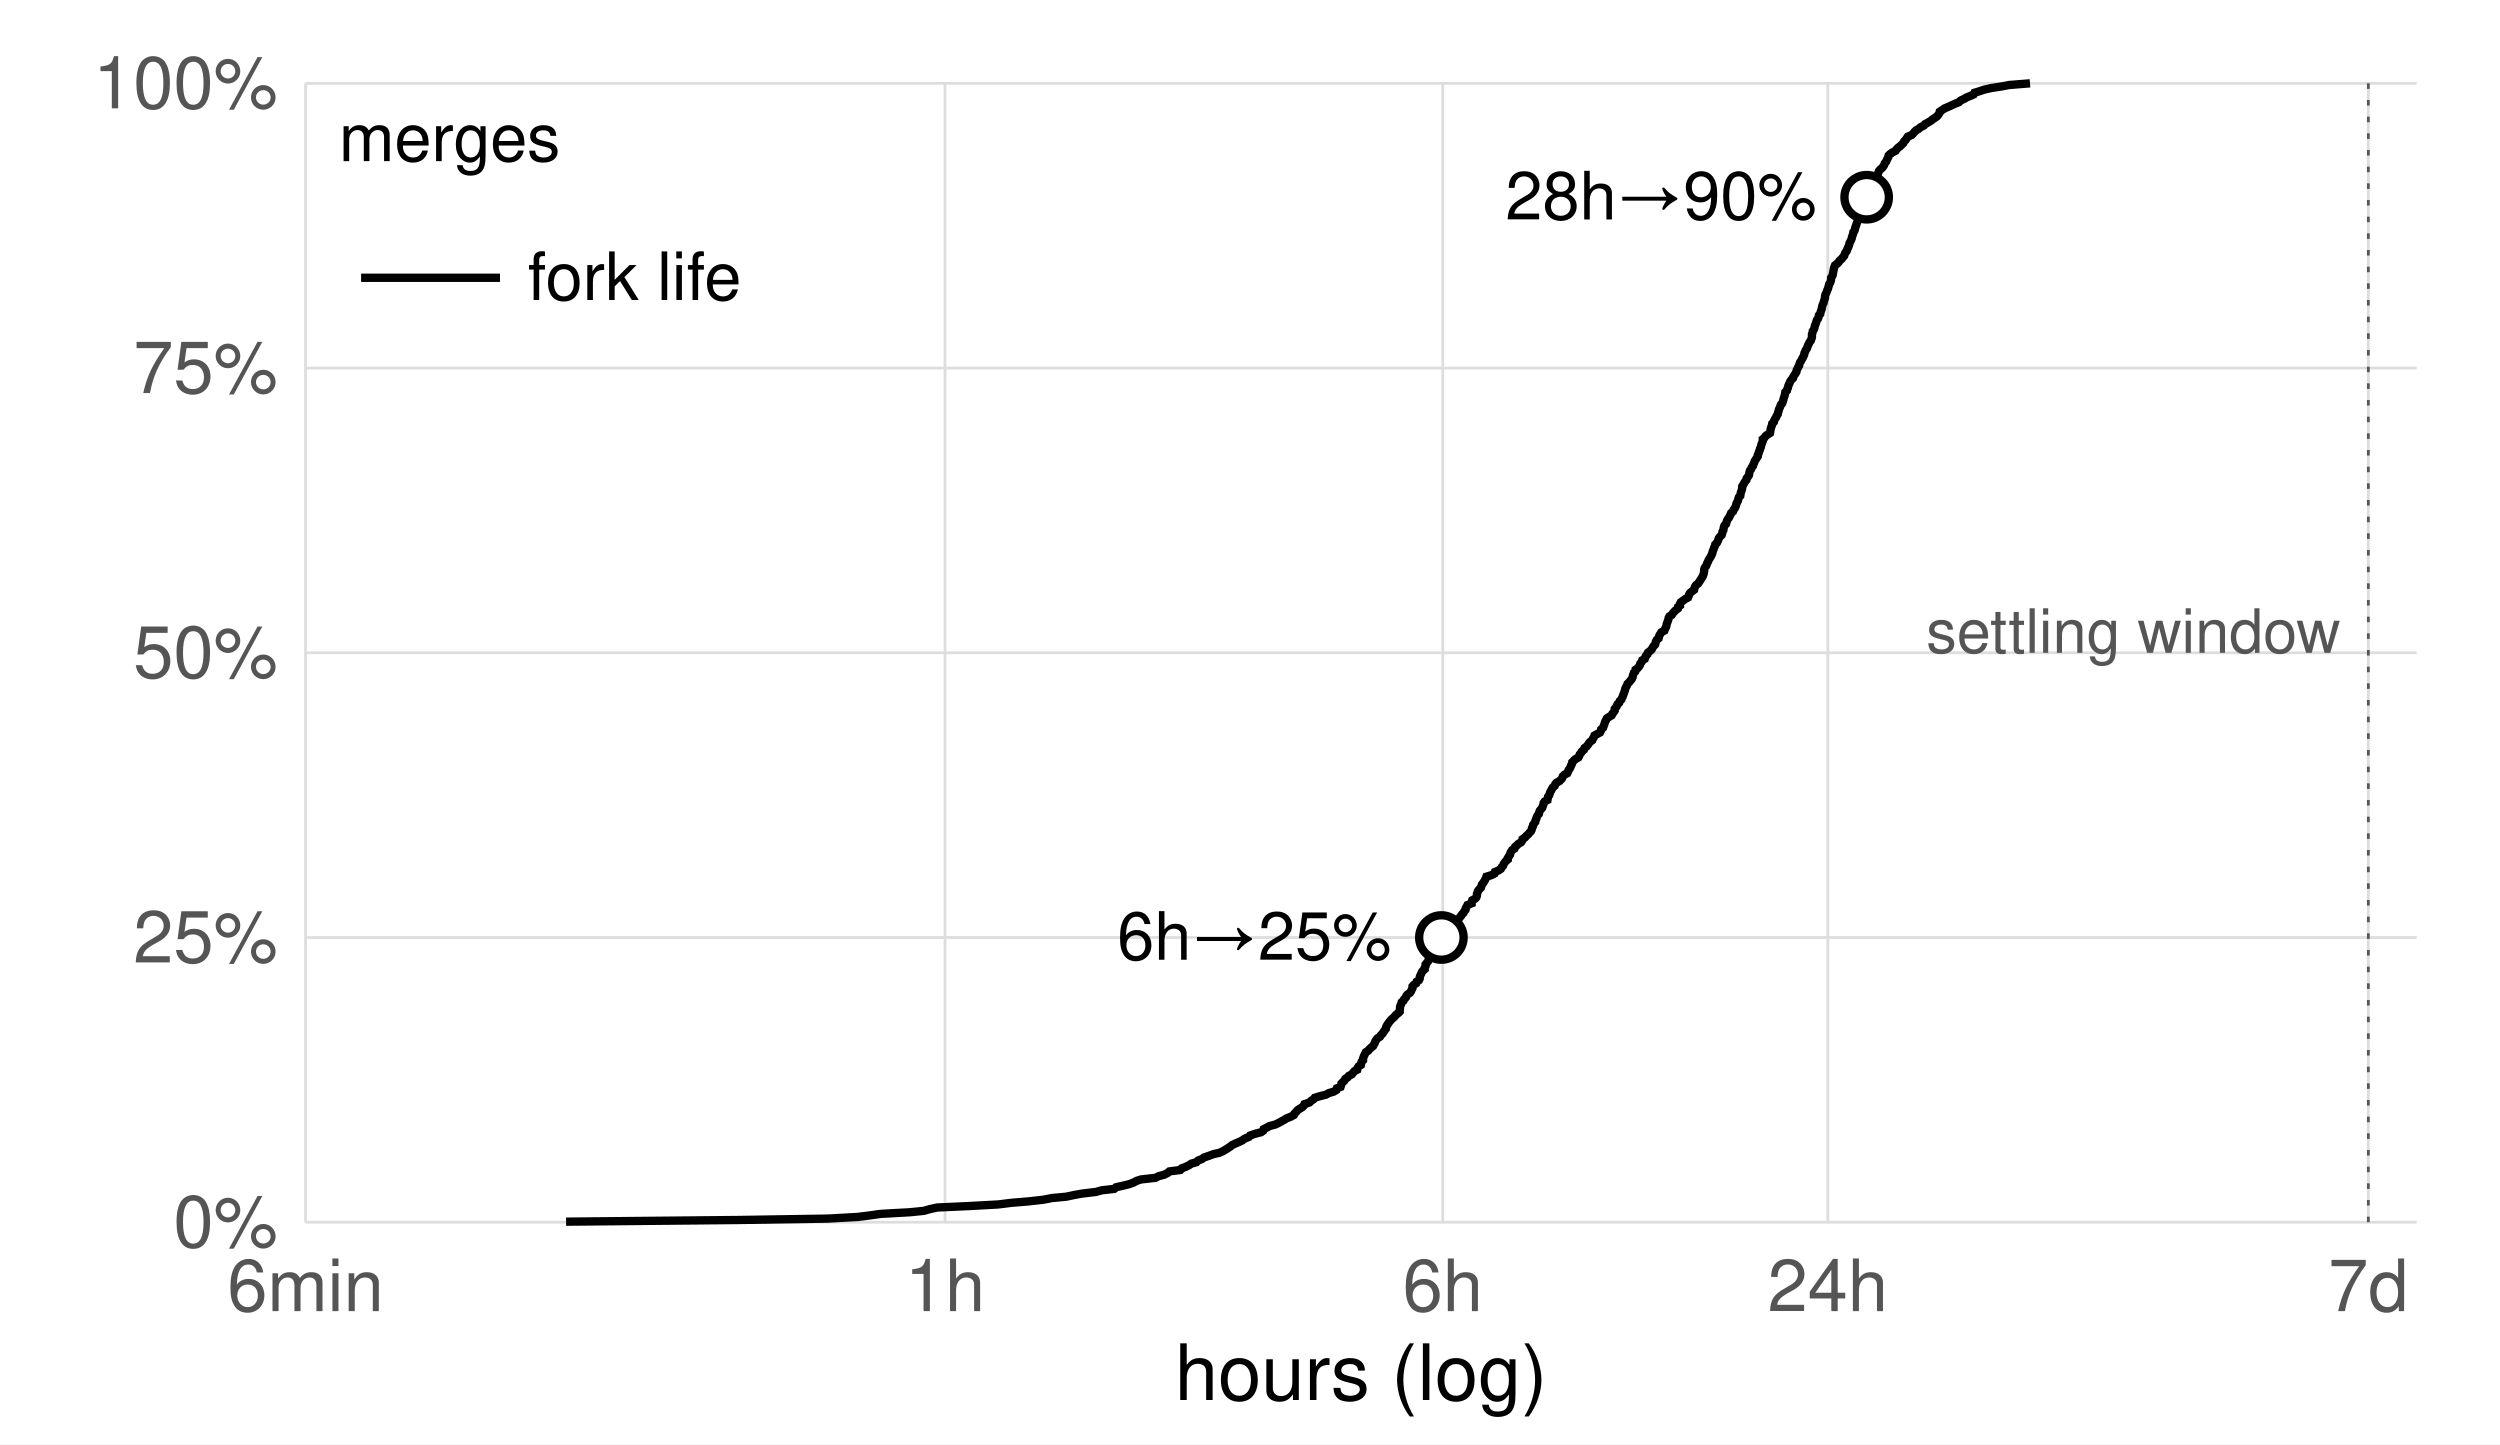
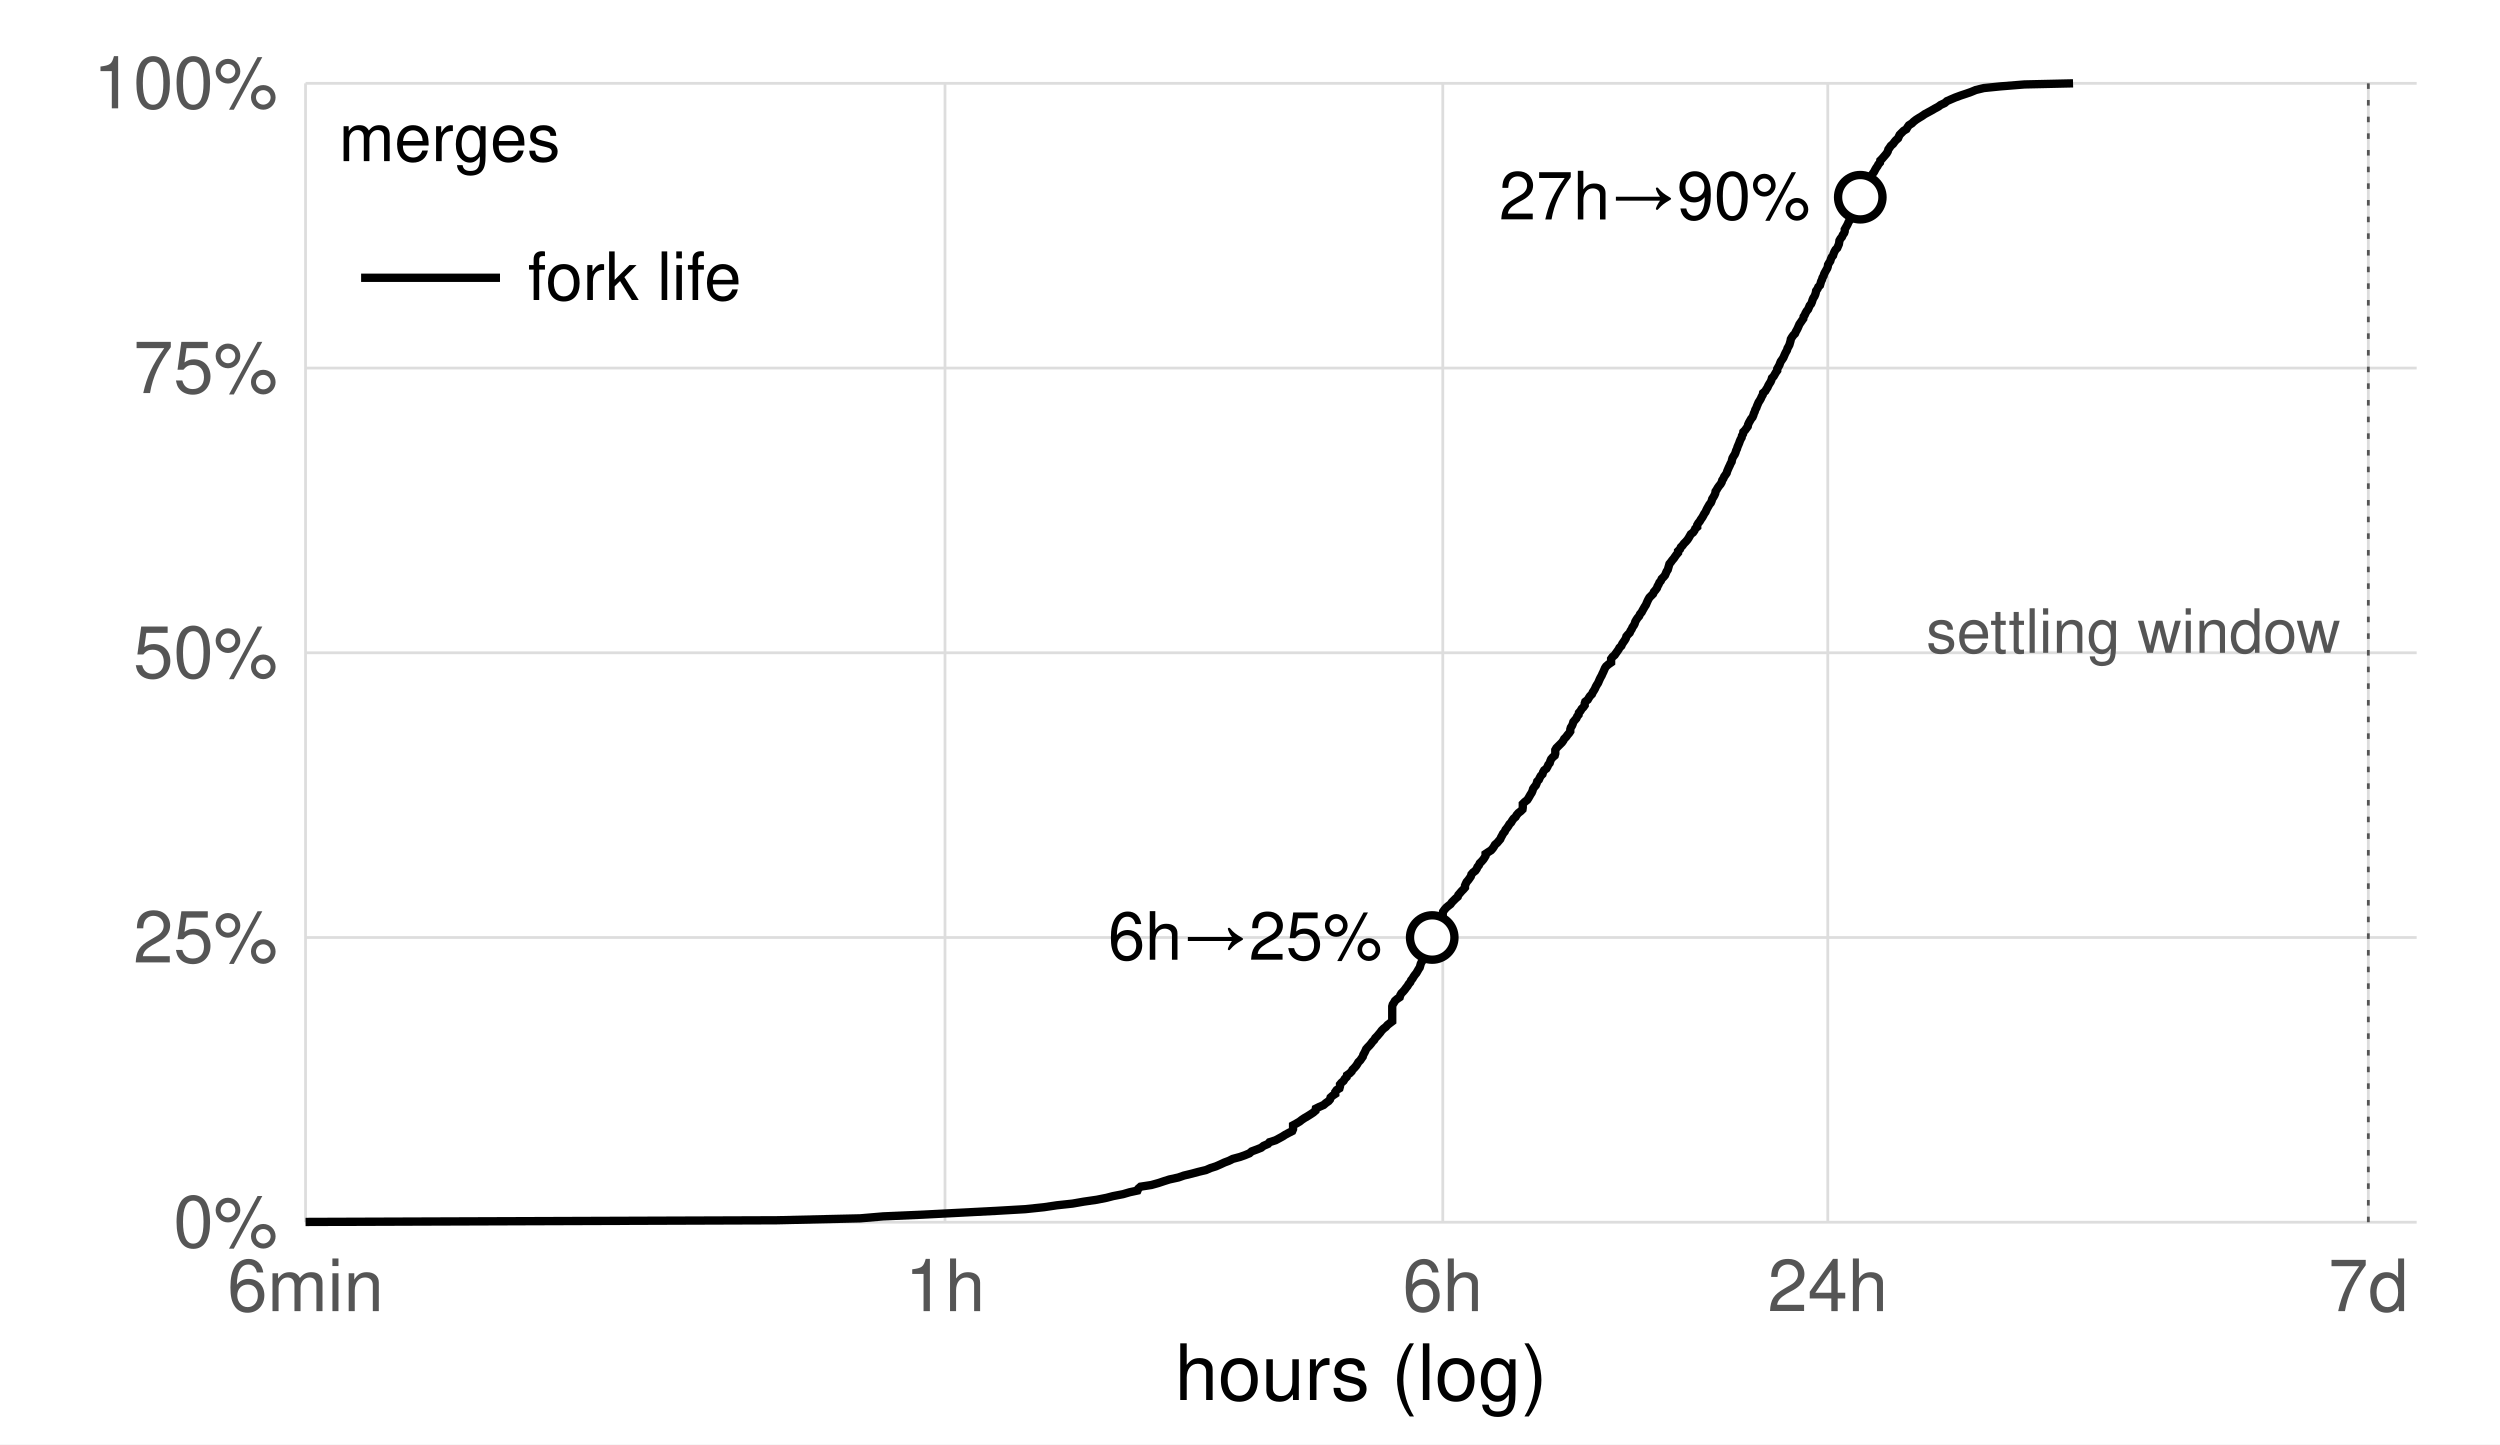
<svg xmlns="http://www.w3.org/2000/svg" width="900" height="520" viewBox="0 0 900 520">
  <rect width="900" height="520" fill="#ffffff" />
  <line x1="110" x2="870" y1="440.0" y2="440.0" stroke="#dddddd" />
  <text x="100.0" y="449.0" font-family="Helvetica, Arial, sans-serif" font-size="26" text-anchor="end" fill="#555555">0%</text>
  <line x1="110" x2="870" y1="337.5" y2="337.5" stroke="#dddddd" />
  <text x="100.0" y="346.5" font-family="Helvetica, Arial, sans-serif" font-size="26" text-anchor="end" fill="#555555">25%</text>
  <line x1="110" x2="870" y1="235.0" y2="235.0" stroke="#dddddd" />
  <text x="100.0" y="244.0" font-family="Helvetica, Arial, sans-serif" font-size="26" text-anchor="end" fill="#555555">50%</text>
  <line x1="110" x2="870" y1="132.5" y2="132.5" stroke="#dddddd" />
  <text x="100.0" y="141.5" font-family="Helvetica, Arial, sans-serif" font-size="26" text-anchor="end" fill="#555555">75%</text>
  <line x1="110" x2="870" y1="30.0" y2="30.0" stroke="#dddddd" />
  <text x="100.0" y="39.0" font-family="Helvetica, Arial, sans-serif" font-size="26" text-anchor="end" fill="#555555">100%</text>
  <line y1="30" y2="440" x1="110.0" x2="110.0" stroke="#dddddd" />
  <text x="110.0" y="472.0" font-family="Helvetica, Arial, sans-serif" font-size="26" text-anchor="middle" fill="#555555">6min</text>
  <line y1="30" y2="440" x1="340.2" x2="340.2" stroke="#dddddd" />
  <text x="340.2" y="472.0" font-family="Helvetica, Arial, sans-serif" font-size="26" text-anchor="middle" fill="#555555">1h</text>
  <line y1="30" y2="440" x1="519.4" x2="519.4" stroke="#dddddd" />
  <text x="519.4" y="472.0" font-family="Helvetica, Arial, sans-serif" font-size="26" text-anchor="middle" fill="#555555">6h</text>
  <line y1="30" y2="440" x1="658.0" x2="658.0" stroke="#dddddd" />
  <text x="658.0" y="472.0" font-family="Helvetica, Arial, sans-serif" font-size="26" text-anchor="middle" fill="#555555">24h</text>
  <line y1="30" y2="440" x1="852.6" x2="852.6" stroke="#dddddd" />
  <text x="852.6" y="472.0" font-family="Helvetica, Arial, sans-serif" font-size="26" text-anchor="middle" fill="#555555">7d</text>
  <text x="490.0" y="504.0" font-family="Helvetica, Arial, sans-serif" font-size="28" text-anchor="middle" fill="#000000">hours (log)</text>
  <text x="122.0" y="58.0" font-family="Helvetica, Arial, sans-serif" font-size="24" text-anchor="start" fill="#000000">merges</text>
  <line y1="30" y2="440" x1="852.6" x2="852.6" stroke="#555555" stroke-dasharray="2 4" />
  <text x="842.6" y="235.0" font-family="Helvetica, Arial, sans-serif" font-size="22" text-anchor="end" fill="#555555">settling window</text>
-   <polyline fill="none" stroke="#000000" stroke-width="3" points="203.8,439.8 265.7,439.2 297.9,438.7 308.7,438.1 312.8,437.6 317.0,437.0 327.7,436.4 332.6,435.9 334.7,435.3 337.4,434.7 348.5,434.2 359.4,433.6 364.2,433.0 370.3,432.5 375.6,431.9 378.7,431.3 383.9,430.8 386.7,430.2 389.5,429.7 394.5,429.1 396.7,428.5 401.1,428.0 401.8,427.4 404.5,426.8 406.5,426.3 408.1,425.7 409.2,425.1 410.8,424.6 416.0,424.0 417.2,423.4 419.1,422.9 420.3,422.3 421.0,421.7 424.9,421.2 425.4,420.6 426.8,420.1 428.0,419.5 428.9,418.9 430.7,418.4 431.3,417.8 432.8,417.2 433.4,416.7 435.2,416.1 436.8,415.5 439.0,415.0 440.3,414.4 441.3,413.8 442.1,413.3 443.0,412.7 443.6,412.2 444.9,411.6 446.3,411.0 447.3,410.5 448.1,409.9 449.6,409.3 450.0,408.8 451.7,408.2 454.0,407.6 454.7,407.1 454.9,406.5 456.1,405.9 457.0,405.4 459.2,404.8 460.4,404.2 461.3,403.7 462.4,403.1 463.2,402.6 464.7,402.0 465.8,401.4 466.0,400.9 466.6,400.3 467.1,399.7 467.8,399.2 468.8,398.6 469.4,398.0 469.6,397.5 471.4,396.9 472.0,396.3 472.8,395.8 473.3,395.2 474.9,394.7 477.3,394.1 478.4,393.5 480.1,393.0 481.1,392.4 481.3,391.8 482.6,391.3 482.8,390.7 482.9,390.1 483.4,389.6 484.0,389.0 484.3,388.4 485.1,387.9 485.6,387.3 486.6,386.8 487.1,386.2 487.6,385.6 488.6,385.1 488.7,384.5 489.1,383.9 489.9,383.4 490.0,382.8 490.2,382.2 490.7,381.7 490.7,381.1 490.9,380.5 491.1,380.0 491.4,379.4 491.7,378.8 492.5,378.3 493.0,377.7 493.5,377.2 494.3,376.6 494.6,376.0 494.9,375.5 495.1,374.9 495.5,374.3 495.9,373.8 496.8,373.2 497.2,372.6 497.7,372.1 498.1,371.5 498.5,370.9 498.9,370.4 499.0,369.8 499.2,369.3 499.6,368.7 500.0,368.1 500.4,367.6 500.9,367.0 501.6,366.4 502.1,365.9 502.6,365.3 503.4,364.7 503.9,364.2 503.9,363.6 504.0,363.0 504.0,362.5 504.2,361.9 504.5,361.3 504.6,360.8 505.3,360.2 505.5,359.7 506.1,359.1 506.3,358.5 506.7,358.0 507.6,357.4 508.0,356.8 508.2,356.3 508.5,355.7 508.5,355.1 508.9,354.6 509.8,354.0 510.0,353.4 510.8,352.9 511.1,352.3 511.1,351.8 511.3,351.2 511.6,350.6 511.8,350.1 512.2,349.5 512.9,348.9 512.9,348.4 513.2,347.8 513.2,347.2 513.6,346.7 514.1,346.1 514.3,345.5 514.4,345.0 514.5,344.4 515.2,343.9 515.4,343.3 515.6,342.7 516.0,342.2 516.7,341.6 517.1,341.0 517.2,340.5 517.4,339.9 517.8,339.3 518.3,338.8 518.6,338.2 518.9,337.6 519.1,337.1 520.1,336.5 520.5,335.9 520.7,335.4 521.3,334.8 521.6,334.3 522.4,333.7 523.7,333.1 524.0,332.6 524.6,332.0 524.8,331.4 525.1,330.9 525.5,330.3 526.0,329.7 526.3,329.2 526.9,328.6 527.2,328.0 527.6,327.5 527.7,326.9 528.0,326.4 528.3,325.8 529.8,325.2 529.8,324.7 530.0,324.1 531.1,323.5 531.5,323.0 531.7,322.4 531.7,321.8 531.9,321.3 532.1,320.7 532.6,320.1 533.1,319.6 533.3,319.0 533.5,318.4 533.9,317.9 534.3,317.3 534.6,316.8 534.9,316.2 535.1,315.6 536.8,315.1 538.0,314.5 538.2,313.9 539.4,313.4 540.3,312.8 540.6,312.2 541.1,311.7 541.3,311.1 541.7,310.5 542.1,310.0 542.8,309.4 542.8,308.9 543.2,308.3 543.6,307.7 543.7,307.2 544.0,306.6 544.4,306.0 545.2,305.5 545.4,304.9 546.1,304.3 546.6,303.8 547.6,303.2 548.0,302.6 548.1,302.1 549.0,301.5 549.5,300.9 550.1,300.4 550.6,299.8 551.1,299.3 551.4,298.7 551.5,298.1 551.8,297.6 551.9,297.0 552.3,296.4 552.7,295.9 552.8,295.3 553.1,294.7 553.2,294.2 553.5,293.6 554.0,293.0 554.1,292.5 554.3,291.9 554.7,291.4 555.2,290.8 555.4,290.2 555.6,289.7 555.7,289.1 556.1,288.5 557.1,288.0 557.2,287.4 557.3,286.8 557.7,286.3 557.9,285.7 558.1,285.1 558.4,284.6 558.7,284.0 559.0,283.5 559.7,282.9 559.9,282.3 560.3,281.8 561.4,281.2 562.0,280.6 562.4,280.1 562.6,279.5 563.2,278.9 564.2,278.4 564.5,277.8 564.7,277.2 565.1,276.7 565.4,276.1 565.6,275.5 565.9,275.0 566.0,274.4 566.5,273.9 567.1,273.3 568.2,272.7 568.5,272.2 568.7,271.6 569.2,271.0 569.5,270.5 570.2,269.9 570.4,269.3 571.1,268.8 571.6,268.2 572.0,267.6 572.4,267.1 573.2,266.5 573.4,266.0 573.8,265.4 574.0,264.8 574.9,264.3 576.0,263.7 576.3,263.1 576.4,262.6 577.1,262.0 577.3,261.4 577.5,260.9 577.7,260.3 577.9,259.7 578.2,259.2 578.5,258.6 579.4,258.0 580.2,257.5 580.5,256.9 580.9,256.4 581.3,255.8 581.3,255.2 581.7,254.7 582.1,254.1 582.3,253.5 582.9,253.0 583.1,252.4 583.7,251.8 583.9,251.3 584.2,250.7 584.4,250.1 584.6,249.6 584.8,249.0 585.0,248.5 585.1,247.9 585.4,247.3 585.7,246.8 585.9,246.2 586.5,245.6 586.9,245.1 587.4,244.5 587.7,243.9 587.8,243.4 588.0,242.8 588.2,242.2 588.7,241.7 588.8,241.1 589.5,240.6 590.0,240.0 590.4,239.4 590.5,238.9 591.0,238.3 591.2,237.7 592.1,237.2 592.3,236.6 592.6,236.0 593.1,235.5 593.3,234.9 594.1,234.3 594.6,233.8 594.9,233.2 595.3,232.6 595.8,232.1 596.0,231.5 596.1,231.0 596.4,230.4 597.1,229.8 597.2,229.3 597.4,228.7 597.8,228.1 598.1,227.6 599.2,227.0 599.4,226.4 599.7,225.9 599.9,225.3 600.0,224.7 600.2,224.2 600.4,223.6 600.6,223.1 600.7,222.5 601.0,221.9 601.8,221.4 602.2,220.8 602.7,220.2 603.2,219.7 604.0,219.1 604.1,218.5 604.8,218.0 604.8,217.4 605.1,216.8 605.8,216.3 606.6,215.7 607.7,215.1 607.9,214.6 608.1,214.0 608.4,213.5 609.1,212.9 609.9,212.3 610.0,211.8 610.2,211.2 610.6,210.6 611.3,210.1 611.7,209.5 612.1,208.9 612.4,208.4 612.8,207.8 613.1,207.2 613.3,206.7 613.4,206.1 613.5,205.6 613.5,205.0 613.7,204.4 614.1,203.9 614.4,203.3 614.6,202.7 614.9,202.2 615.1,201.6 615.5,201.0 615.8,200.5 616.1,199.9 616.4,199.3 616.5,198.8 616.7,198.2 616.9,197.7 617.1,197.1 617.4,196.5 617.5,196.0 618.1,195.4 618.4,194.8 618.6,194.3 618.8,193.7 619.3,193.1 619.8,192.6 620.0,192.0 620.1,191.4 620.4,190.9 620.5,190.3 620.6,189.7 620.8,189.2 621.4,188.6 621.5,188.1 621.7,187.5 622.0,186.9 622.4,186.4 622.7,185.8 623.0,185.2 623.2,184.7 623.9,184.1 624.1,183.5 624.5,183.0 624.8,182.4 625.0,181.8 625.1,181.3 625.4,180.7 625.7,180.2 625.8,179.6 626.0,179.0 626.5,178.5 626.6,177.9 626.7,177.3 626.9,176.8 627.1,176.2 627.2,175.6 627.2,175.1 627.6,174.5 627.9,173.9 628.2,173.4 628.7,172.8 628.8,172.2 629.2,171.7 629.6,171.1 629.7,170.6 629.8,170.0 630.0,169.4 630.4,168.9 630.6,168.3 631.1,167.7 631.2,167.2 631.5,166.6 631.7,166.0 632.0,165.5 632.4,164.9 632.8,164.3 632.8,163.8 633.1,163.2 633.2,162.7 633.5,162.1 633.6,161.5 633.9,161.0 634.0,160.4 634.2,159.8 634.4,159.3 634.6,158.7 634.6,158.1 635.2,157.6 635.6,157.0 636.4,156.4 637.2,155.9 637.3,155.3 637.4,154.7 637.5,154.2 637.7,153.6 637.9,153.1 638.0,152.5 638.6,151.9 638.7,151.4 639.0,150.8 639.4,150.2 639.6,149.7 640.0,149.1 640.1,148.5 640.3,148.0 640.4,147.4 640.7,146.8 640.9,146.3 641.1,145.7 641.6,145.2 641.8,144.6 642.0,144.0 642.1,143.5 642.3,142.9 642.5,142.3 642.6,141.8 642.7,141.2 643.3,140.6 643.4,140.1 643.7,139.5 643.8,138.9 644.0,138.4 644.3,137.8 644.5,137.3 644.9,136.7 645.5,136.1 645.6,135.6 646.0,135.0 646.4,134.4 646.7,133.9 646.8,133.3 647.1,132.7 647.3,132.2 647.7,131.6 647.8,131.0 648.0,130.5 648.4,129.9 648.7,129.3 649.0,128.8 649.3,128.2 649.5,127.7 649.6,127.1 649.9,126.5 650.1,126.0 650.5,125.4 650.7,124.8 650.9,124.3 651.2,123.7 651.5,123.1 651.9,122.6 652.1,122.0 652.3,121.4 652.3,120.9 652.3,120.3 652.5,119.8 652.6,119.2 653.0,118.6 653.2,118.1 653.3,117.5 653.5,116.9 653.7,116.4 653.9,115.8 654.1,115.2 654.5,114.7 654.7,114.1 654.8,113.5 655.3,113.0 655.4,112.4 655.6,111.8 655.8,111.3 655.9,110.7 656.0,110.2 656.2,109.6 656.5,109.0 656.6,108.5 656.8,107.9 657.0,107.3 657.0,106.8 657.1,106.2 657.4,105.6 657.6,105.1 657.8,104.5 658.1,103.9 658.2,103.4 658.4,102.8 658.5,102.3 658.9,101.7 659.1,101.1 659.2,100.6 659.2,100.0 659.6,99.4 659.8,98.9 659.9,98.3 660.0,97.7 660.1,97.2 660.2,96.6 660.4,96.0 660.6,95.5 661.4,94.9 661.9,94.4 662.3,93.8 663.0,93.2 663.4,92.7 663.9,92.1 664.1,91.5 664.3,91.0 664.8,90.4 665.0,89.8 665.2,89.3 665.5,88.7 665.7,88.1 665.8,87.6 666.1,87.0 666.4,86.4 666.6,85.9 666.7,85.3 666.9,84.8 667.1,84.2 667.2,83.6 667.6,83.1 667.8,82.5 667.9,81.9 668.1,81.4 668.3,80.8 668.5,80.2 668.7,79.7 668.9,79.1 669.1,78.5 669.2,78.0 669.3,77.4 669.5,76.9 669.7,76.3 670.3,75.7 670.4,75.2 670.6,74.6 670.9,74.0 671.1,73.5 671.2,72.9 671.3,72.3 671.7,71.8 671.9,71.2 672.2,70.6 672.4,70.1 672.8,69.5 672.9,68.9 673.2,68.4 673.6,67.8 673.7,67.3 674.2,66.7 674.6,66.1 674.8,65.6 675.1,65.0 675.3,64.4 675.5,63.9 675.7,63.3 676.0,62.7 676.2,62.2 676.4,61.6 676.9,61.0 677.5,60.5 678.0,59.9 678.3,59.4 678.5,58.8 679.0,58.2 679.2,57.7 679.5,57.1 679.8,56.5 679.9,56.0 680.5,55.4 681.4,54.8 682.4,54.3 682.8,53.7 683.4,53.1 684.1,52.6 684.7,52.0 685.2,51.5 685.5,50.9 686.1,50.3 686.4,49.8 686.8,49.2 688.2,48.6 688.7,48.1 689.2,47.5 689.8,46.9 690.7,46.4 691.4,45.8 692.6,45.2 693.0,44.7 694.1,44.1 695.1,43.5 695.7,43.0 696.6,42.4 697.3,41.9 697.8,41.3 698.2,40.7 698.3,40.2 699.2,39.6 700.1,39.0 701.3,38.5 702.6,37.9 703.9,37.3 705.2,36.8 705.8,36.2 707.1,35.6 707.9,35.1 709.4,34.5 710.5,34.0 710.8,33.4 712.8,32.8 714.2,32.3 716.8,31.7 720.7,31.1 723.3,30.6 730.8,30.0 730.8,30.0" />
+   <polyline fill="none" stroke="#000000" stroke-width="3" points="110.0,439.9 279.6,439.3 309.7,438.6 317.9,437.9 331.7,437.3 345.3,436.6 358.8,435.9 369.1,435.3 375.8,434.6 380.5,433.9 386.1,433.3 390.1,432.6 394.9,431.9 398.4,431.2 400.7,430.6 404.3,429.9 406.7,429.2 409.5,428.6 409.8,427.9 410.6,427.2 414.5,426.6 417.0,425.9 419.1,425.2 421.0,424.6 424.2,423.9 426.2,423.2 429.1,422.5 431.3,421.9 434.2,421.2 435.8,420.5 437.7,419.9 439.3,419.2 440.8,418.5 442.4,417.9 443.8,417.2 446.4,416.5 448.1,415.9 449.8,415.2 450.6,414.5 452.5,413.8 454.0,413.2 454.9,412.5 456.5,411.8 457.0,411.2 459.2,410.5 460.5,409.8 461.6,409.2 462.7,408.5 464.0,407.8 465.2,407.2 465.5,406.5 465.5,405.8 465.5,405.1 466.6,404.5 467.8,403.8 468.7,403.1 469.6,402.5 470.8,401.8 471.9,401.1 472.8,400.5 473.6,399.8 473.7,399.1 474.9,398.5 476.5,397.8 477.3,397.1 478.3,396.4 478.8,395.8 479.0,395.1 479.8,394.4 480.7,393.8 480.7,393.1 481.2,392.4 482.2,391.8 482.4,391.1 482.4,390.4 482.9,389.8 483.7,389.1 484.1,388.4 484.8,387.7 484.9,387.1 485.9,386.4 486.6,385.7 486.9,385.1 487.6,384.4 488.2,383.7 488.6,383.1 489.0,382.4 489.7,381.7 490.1,381.1 490.6,380.4 490.8,379.7 491.2,379.0 491.5,378.4 491.8,377.7 492.4,377.0 493.0,376.4 493.6,375.7 494.1,375.0 494.7,374.4 495.1,373.7 495.8,373.0 496.3,372.4 496.9,371.7 497.4,371.0 498.1,370.3 498.9,369.7 499.5,369.0 500.4,368.3 501.2,367.7 501.2,367.0 501.2,366.3 501.2,365.7 501.2,365.0 501.2,364.3 501.2,363.7 501.2,363.0 501.2,362.3 501.4,361.6 501.8,361.0 502.2,360.3 503.0,359.6 503.9,359.0 504.1,358.3 504.5,357.6 505.1,357.0 505.7,356.3 506.2,355.6 506.7,355.0 507.1,354.3 507.7,353.6 508.0,352.9 508.5,352.3 508.9,351.6 509.4,350.9 509.9,350.3 510.3,349.6 510.7,348.9 511.1,348.3 511.3,347.6 511.5,346.9 511.8,346.3 512.3,345.6 512.5,344.9 512.9,344.2 513.1,343.6 513.3,342.9 513.7,342.2 514.1,341.6 514.4,340.9 514.7,340.2 515.1,339.6 515.2,338.9 515.5,338.2 515.6,337.6 516.0,336.9 516.6,336.2 517.0,335.5 517.0,334.9 517.2,334.2 517.5,333.5 517.9,332.9 518.3,332.2 518.6,331.5 519.0,330.9 519.4,330.2 519.4,329.5 519.4,328.9 519.5,328.2 520.0,327.5 520.6,326.8 521.3,326.2 522.2,325.5 522.7,324.8 523.3,324.2 524.0,323.5 524.8,322.8 525.0,322.2 525.6,321.5 526.2,320.8 526.8,320.2 527.4,319.5 527.4,318.8 527.7,318.1 528.0,317.5 528.6,316.8 529.1,316.1 529.5,315.5 529.7,314.8 530.3,314.1 531.1,313.5 531.6,312.8 531.9,312.1 532.4,311.5 532.7,310.8 533.4,310.1 534.0,309.4 534.4,308.8 534.8,308.1 534.8,307.4 535.7,306.8 536.8,306.1 537.4,305.4 537.8,304.8 538.2,304.1 539.0,303.4 539.5,302.8 540.1,302.1 540.4,301.4 540.8,300.7 541.1,300.1 541.7,299.4 542.0,298.7 542.5,298.1 543.0,297.4 543.4,296.7 544.0,296.1 544.4,295.4 544.9,294.7 545.6,294.1 546.0,293.4 546.6,292.7 547.5,292.0 548.1,291.4 548.2,290.7 548.2,290.0 548.2,289.4 548.9,288.7 549.8,288.0 550.2,287.4 550.6,286.7 551.0,286.0 551.4,285.4 551.7,284.7 551.9,284.0 552.3,283.4 552.9,282.7 553.2,282.0 553.4,281.3 554.0,280.7 554.3,280.0 554.7,279.3 555.3,278.7 555.5,278.0 555.9,277.3 556.7,276.7 557.1,276.0 557.4,275.3 557.9,274.7 558.1,274.0 558.4,273.3 559.0,272.6 559.7,272.0 559.9,271.3 559.9,270.6 559.9,270.0 560.3,269.3 561.0,268.6 561.6,268.0 562.3,267.3 562.8,266.6 563.1,266.0 563.8,265.3 564.3,264.6 564.9,263.9 565.3,263.3 565.3,262.6 565.5,261.9 565.9,261.3 566.2,260.6 566.4,259.9 566.9,259.3 567.5,258.6 567.8,257.9 568.3,257.3 568.4,256.6 569.0,255.9 569.4,255.2 570.0,254.6 570.5,253.9 570.5,253.2 570.7,252.6 571.6,251.9 572.0,251.2 572.4,250.6 573.1,249.9 573.4,249.2 573.8,248.6 574.2,247.9 574.5,247.2 574.9,246.5 575.3,245.9 575.6,245.2 575.9,244.5 576.2,243.9 576.6,243.2 576.9,242.5 577.2,241.9 577.5,241.2 577.8,240.5 578.2,239.9 579.0,239.2 580.0,238.5 580.0,237.8 580.0,237.2 580.5,236.5 581.3,235.8 581.7,235.2 582.2,234.5 582.7,233.8 583.0,233.2 583.7,232.5 584.0,231.8 584.4,231.2 584.9,230.5 585.3,229.8 585.5,229.1 586.0,228.5 586.7,227.8 587.0,227.1 587.4,226.5 587.7,225.8 588.2,225.1 588.5,224.5 588.7,223.8 589.1,223.1 589.5,222.5 590.1,221.8 590.4,221.1 591.0,220.4 591.3,219.8 591.7,219.1 592.1,218.4 592.5,217.8 592.8,217.1 593.1,216.4 593.4,215.8 593.8,215.1 594.5,214.4 595.1,213.8 595.4,213.1 596.0,212.4 596.5,211.7 596.7,211.1 597.1,210.4 597.4,209.7 597.9,209.1 598.2,208.4 598.9,207.7 599.4,207.1 599.7,206.4 600.0,205.7 600.4,205.1 600.6,204.4 600.8,203.7 601.0,203.0 601.5,202.4 602.0,201.7 602.6,201.0 603.0,200.4 603.5,199.7 604.1,199.0 604.1,198.4 604.8,197.7 605.1,197.0 605.7,196.4 606.2,195.7 606.9,195.0 607.5,194.3 607.9,193.7 608.3,193.0 608.7,192.3 609.5,191.7 610.0,191.0 610.3,190.3 611.0,189.7 611.0,189.0 611.4,188.3 611.9,187.7 612.3,187.0 612.8,186.3 613.2,185.6 613.5,185.0 614.0,184.3 614.3,183.6 614.6,183.0 615.0,182.3 615.4,181.6 615.9,181.0 616.2,180.3 616.4,179.6 616.8,179.0 617.2,178.3 617.5,177.6 617.6,176.9 618.0,176.3 618.4,175.6 618.9,174.9 619.4,174.3 619.8,173.6 620.0,172.9 620.4,172.3 620.7,171.6 621.2,170.9 621.6,170.3 621.8,169.6 622.1,168.9 622.4,168.2 622.7,167.6 623.0,166.9 623.4,166.2 623.5,165.6 623.7,164.9 624.1,164.2 624.5,163.6 624.8,162.9 625.0,162.2 625.3,161.6 625.5,160.9 625.8,160.2 626.1,159.5 626.3,158.9 626.6,158.2 627.0,157.5 627.1,156.9 627.5,156.2 627.6,155.5 628.2,154.9 628.7,154.2 629.2,153.5 629.3,152.9 629.6,152.2 630.0,151.5 630.4,150.8 630.9,150.2 631.2,149.5 631.4,148.8 631.7,148.2 631.9,147.5 632.3,146.8 632.5,146.2 632.8,145.5 633.1,144.8 633.5,144.2 633.9,143.5 634.2,142.8 634.6,142.1 634.7,141.5 635.5,140.8 635.9,140.1 636.3,139.5 636.6,138.8 637.0,138.1 637.4,137.5 637.7,136.8 637.9,136.1 638.5,135.5 638.9,134.8 639.3,134.1 639.8,133.4 639.8,132.8 640.2,132.1 640.6,131.4 640.8,130.8 641.1,130.1 641.6,129.4 642.0,128.8 642.3,128.1 642.6,127.4 642.9,126.8 643.3,126.1 643.5,125.4 643.9,124.7 644.2,124.1 644.4,123.4 644.6,122.7 644.7,122.1 645.1,121.4 645.6,120.7 646.2,120.1 646.5,119.4 646.9,118.7 647.2,118.1 647.5,117.4 647.8,116.7 648.3,116.0 648.7,115.4 649.2,114.7 649.3,114.0 649.7,113.4 650.0,112.7 650.4,112.0 650.9,111.4 651.2,110.7 651.5,110.0 652.0,109.4 652.3,108.7 652.5,108.0 652.8,107.3 653.2,106.7 653.5,106.0 653.7,105.3 653.8,104.7 654.3,104.0 654.6,103.3 655.2,102.7 655.4,102.0 655.6,101.3 655.9,100.7 656.1,100.0 656.5,99.3 656.7,98.6 657.0,98.0 657.4,97.3 657.8,96.6 658.0,96.0 658.1,95.3 658.5,94.6 658.9,94.0 659.1,93.3 659.4,92.6 659.9,92.0 660.1,91.3 660.4,90.6 660.8,89.9 661.4,89.3 661.7,88.6 662.0,87.9 662.1,87.3 662.2,86.6 662.6,85.9 663.1,85.3 663.4,84.6 663.9,83.9 664.1,83.3 664.1,82.6 664.5,81.9 664.9,81.2 665.2,80.6 665.5,79.9 666.0,79.2 666.0,78.6 666.6,77.9 666.9,77.2 667.2,76.6 667.7,75.9 667.9,75.2 668.1,74.6 668.3,73.9 668.5,73.2 669.0,72.6 669.3,71.9 669.7,71.2 669.8,70.5 670.2,69.9 670.6,69.2 671.0,68.5 671.3,67.9 671.7,67.2 672.0,66.5 672.2,65.9 672.8,65.2 673.1,64.5 673.4,63.9 673.7,63.2 674.2,62.5 674.7,61.8 675.0,61.2 675.4,60.5 675.9,59.8 676.2,59.2 676.8,58.5 676.9,57.8 677.5,57.2 678.1,56.5 678.7,55.8 679.2,55.2 679.6,54.5 679.8,53.8 680.3,53.1 680.7,52.5 681.5,51.8 682.0,51.1 682.5,50.5 683.3,49.8 683.6,49.1 683.9,48.5 684.6,47.8 685.3,47.1 686.3,46.5 686.7,45.8 687.2,45.1 688.3,44.4 688.9,43.8 689.8,43.1 690.9,42.4 691.9,41.8 692.9,41.1 694.2,40.4 695.3,39.8 696.5,39.1 697.8,38.4 698.6,37.8 700.1,37.1 700.9,36.4 702.5,35.7 703.9,35.1 705.8,34.4 707.9,33.7 709.6,33.1 711.3,32.4 714.2,31.7 720.1,31.1 728.8,30.4 746.3,30.0" />
  <line x1="130" x2="180" y1="100" y2="100" stroke="#000000" stroke-width="3" />
  <text x="190.0" y="108.0" font-family="Helvetica, Arial, sans-serif" font-size="24" text-anchor="start" fill="#000000">fork life</text>
-   <circle cx="518.9" cy="337.5" r="8" fill="#ffffff" stroke="#000000" stroke-width="3" />
-   <text x="500.9" y="345.5" font-family="Helvetica, Arial, sans-serif" font-size="24" text-anchor="end" fill="#000000">6h→25%</text>
-   <circle cx="672.0" cy="71.0" r="8" fill="#ffffff" stroke="#000000" stroke-width="3" />
-   <text x="654.0" y="79.0" font-family="Helvetica, Arial, sans-serif" font-size="24" text-anchor="end" fill="#000000">28h→90%</text>
+   <circle cx="515.6" cy="337.5" r="8" fill="#ffffff" stroke="#000000" stroke-width="3" />
+   <text x="497.6" y="345.5" font-family="Helvetica, Arial, sans-serif" font-size="24" text-anchor="end" fill="#000000">6h→25%</text>
+   <circle cx="669.7" cy="71.0" r="8" fill="#ffffff" stroke="#000000" stroke-width="3" />
+   <text x="651.7" y="79.0" font-family="Helvetica, Arial, sans-serif" font-size="24" text-anchor="end" fill="#000000">27h→90%</text>
</svg>
